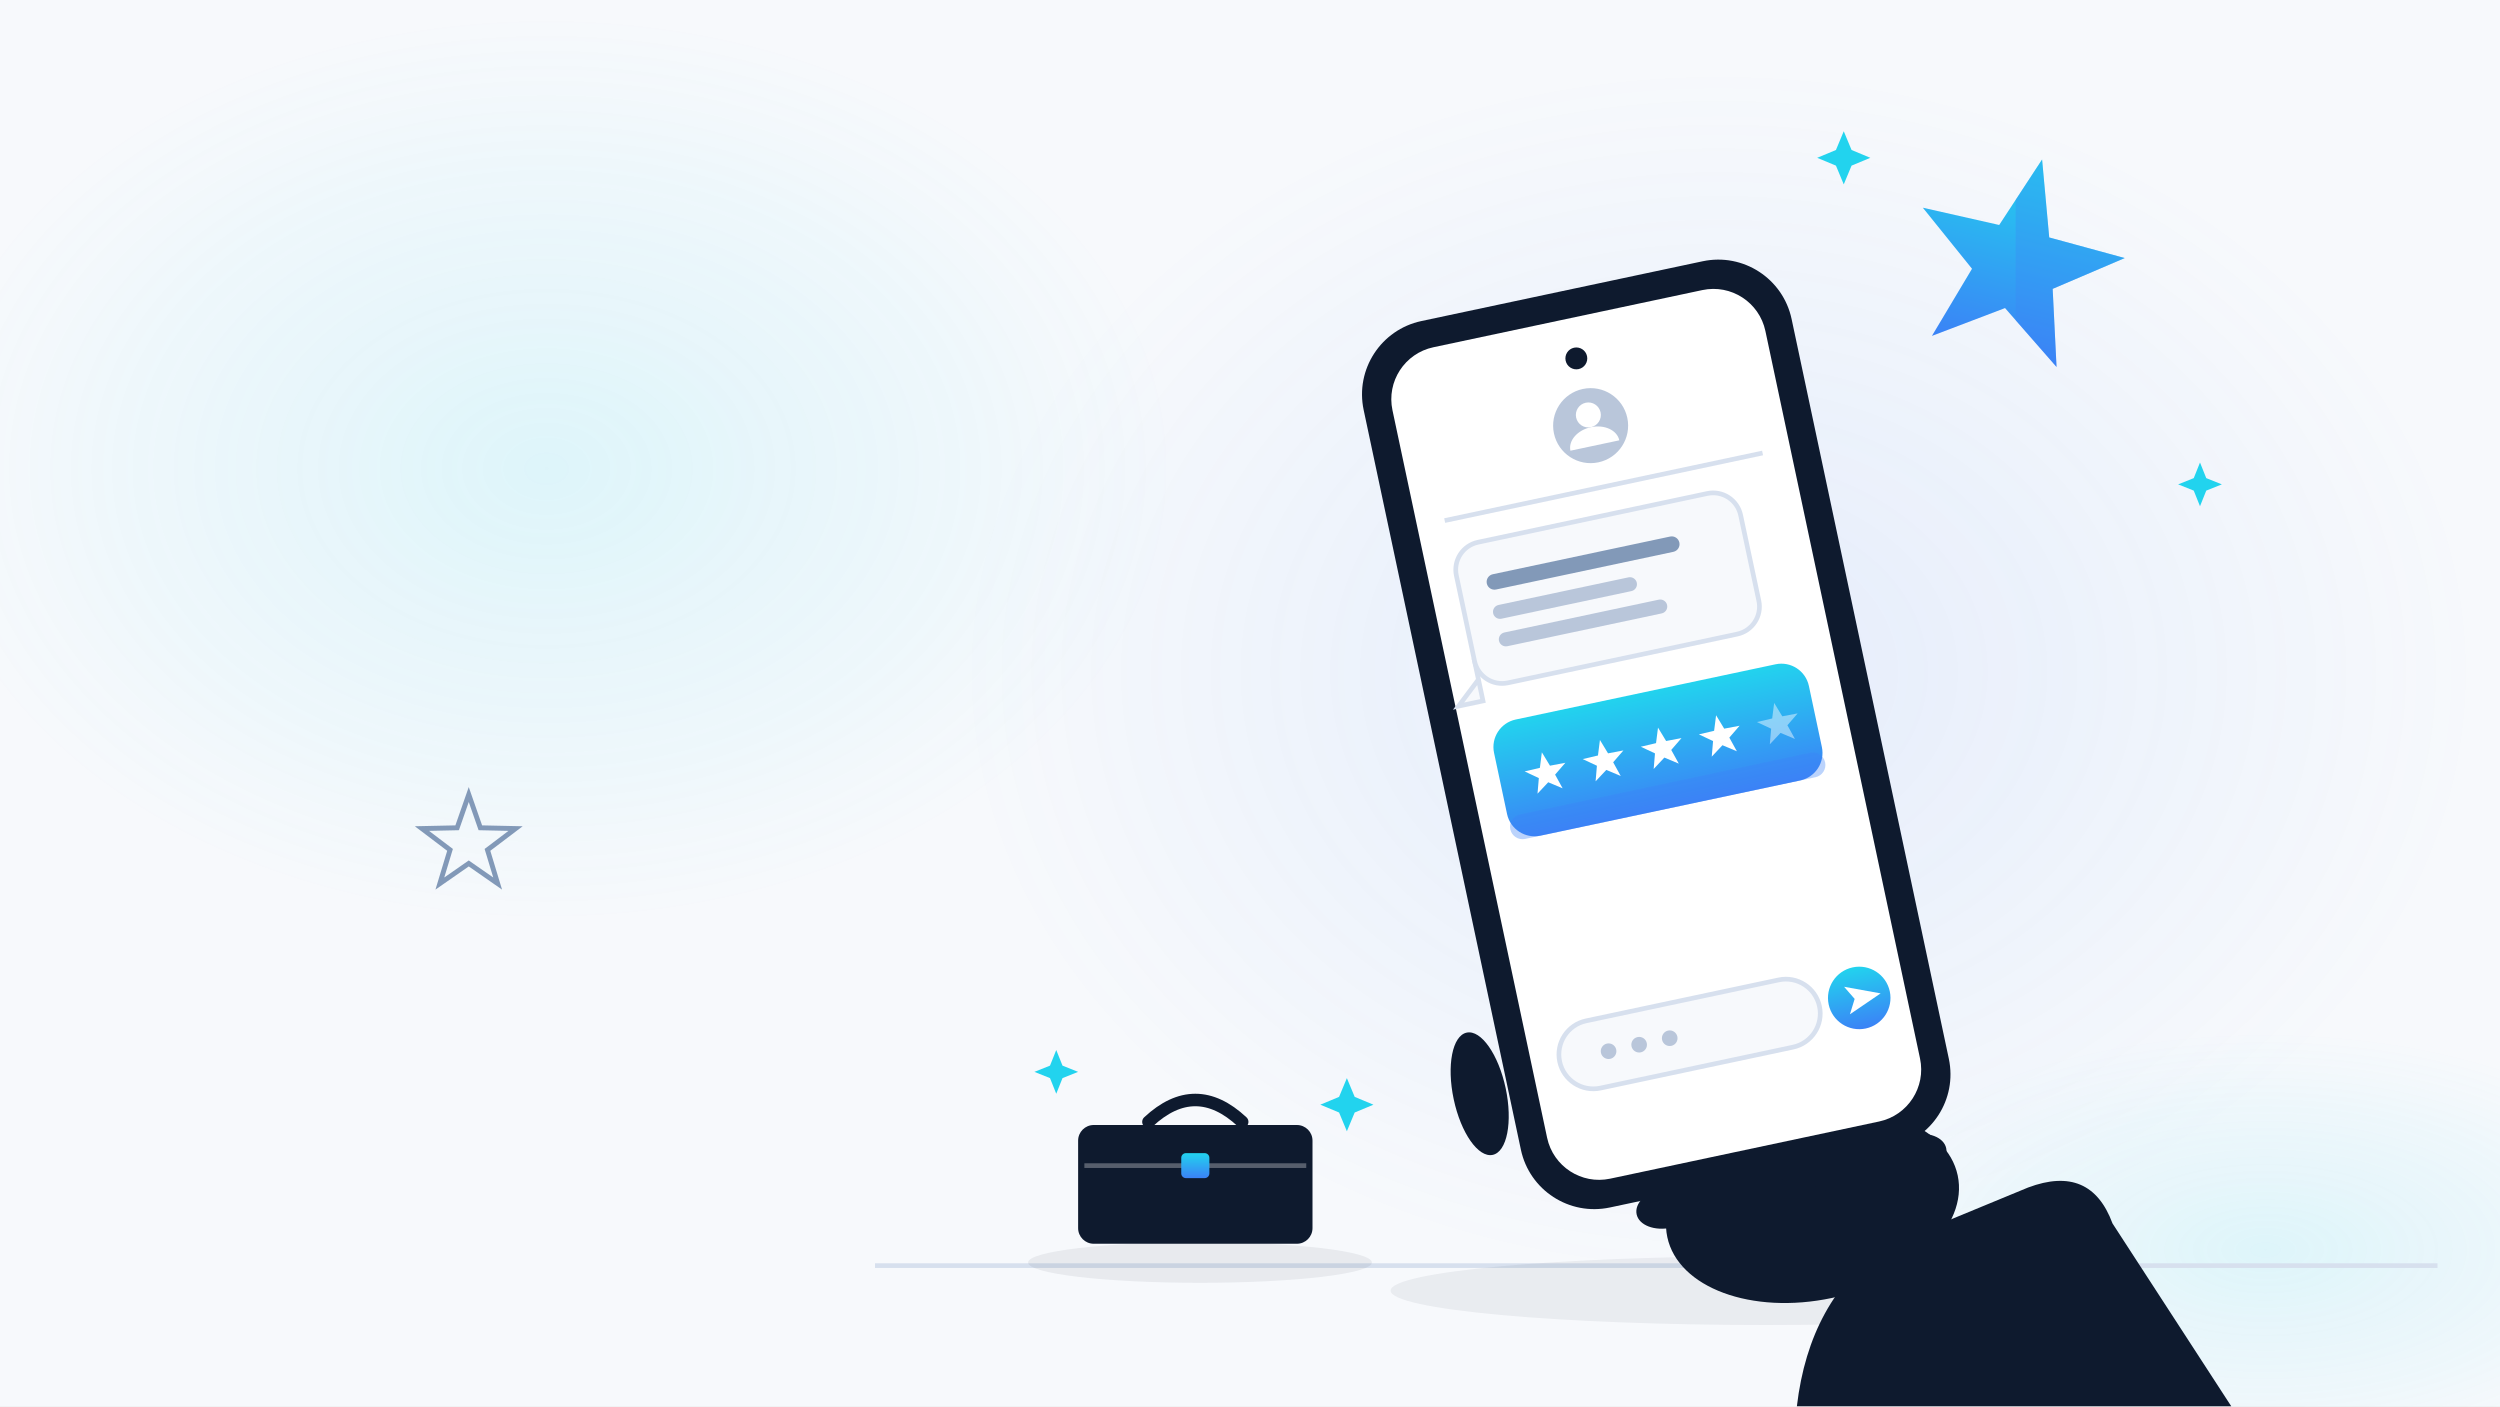
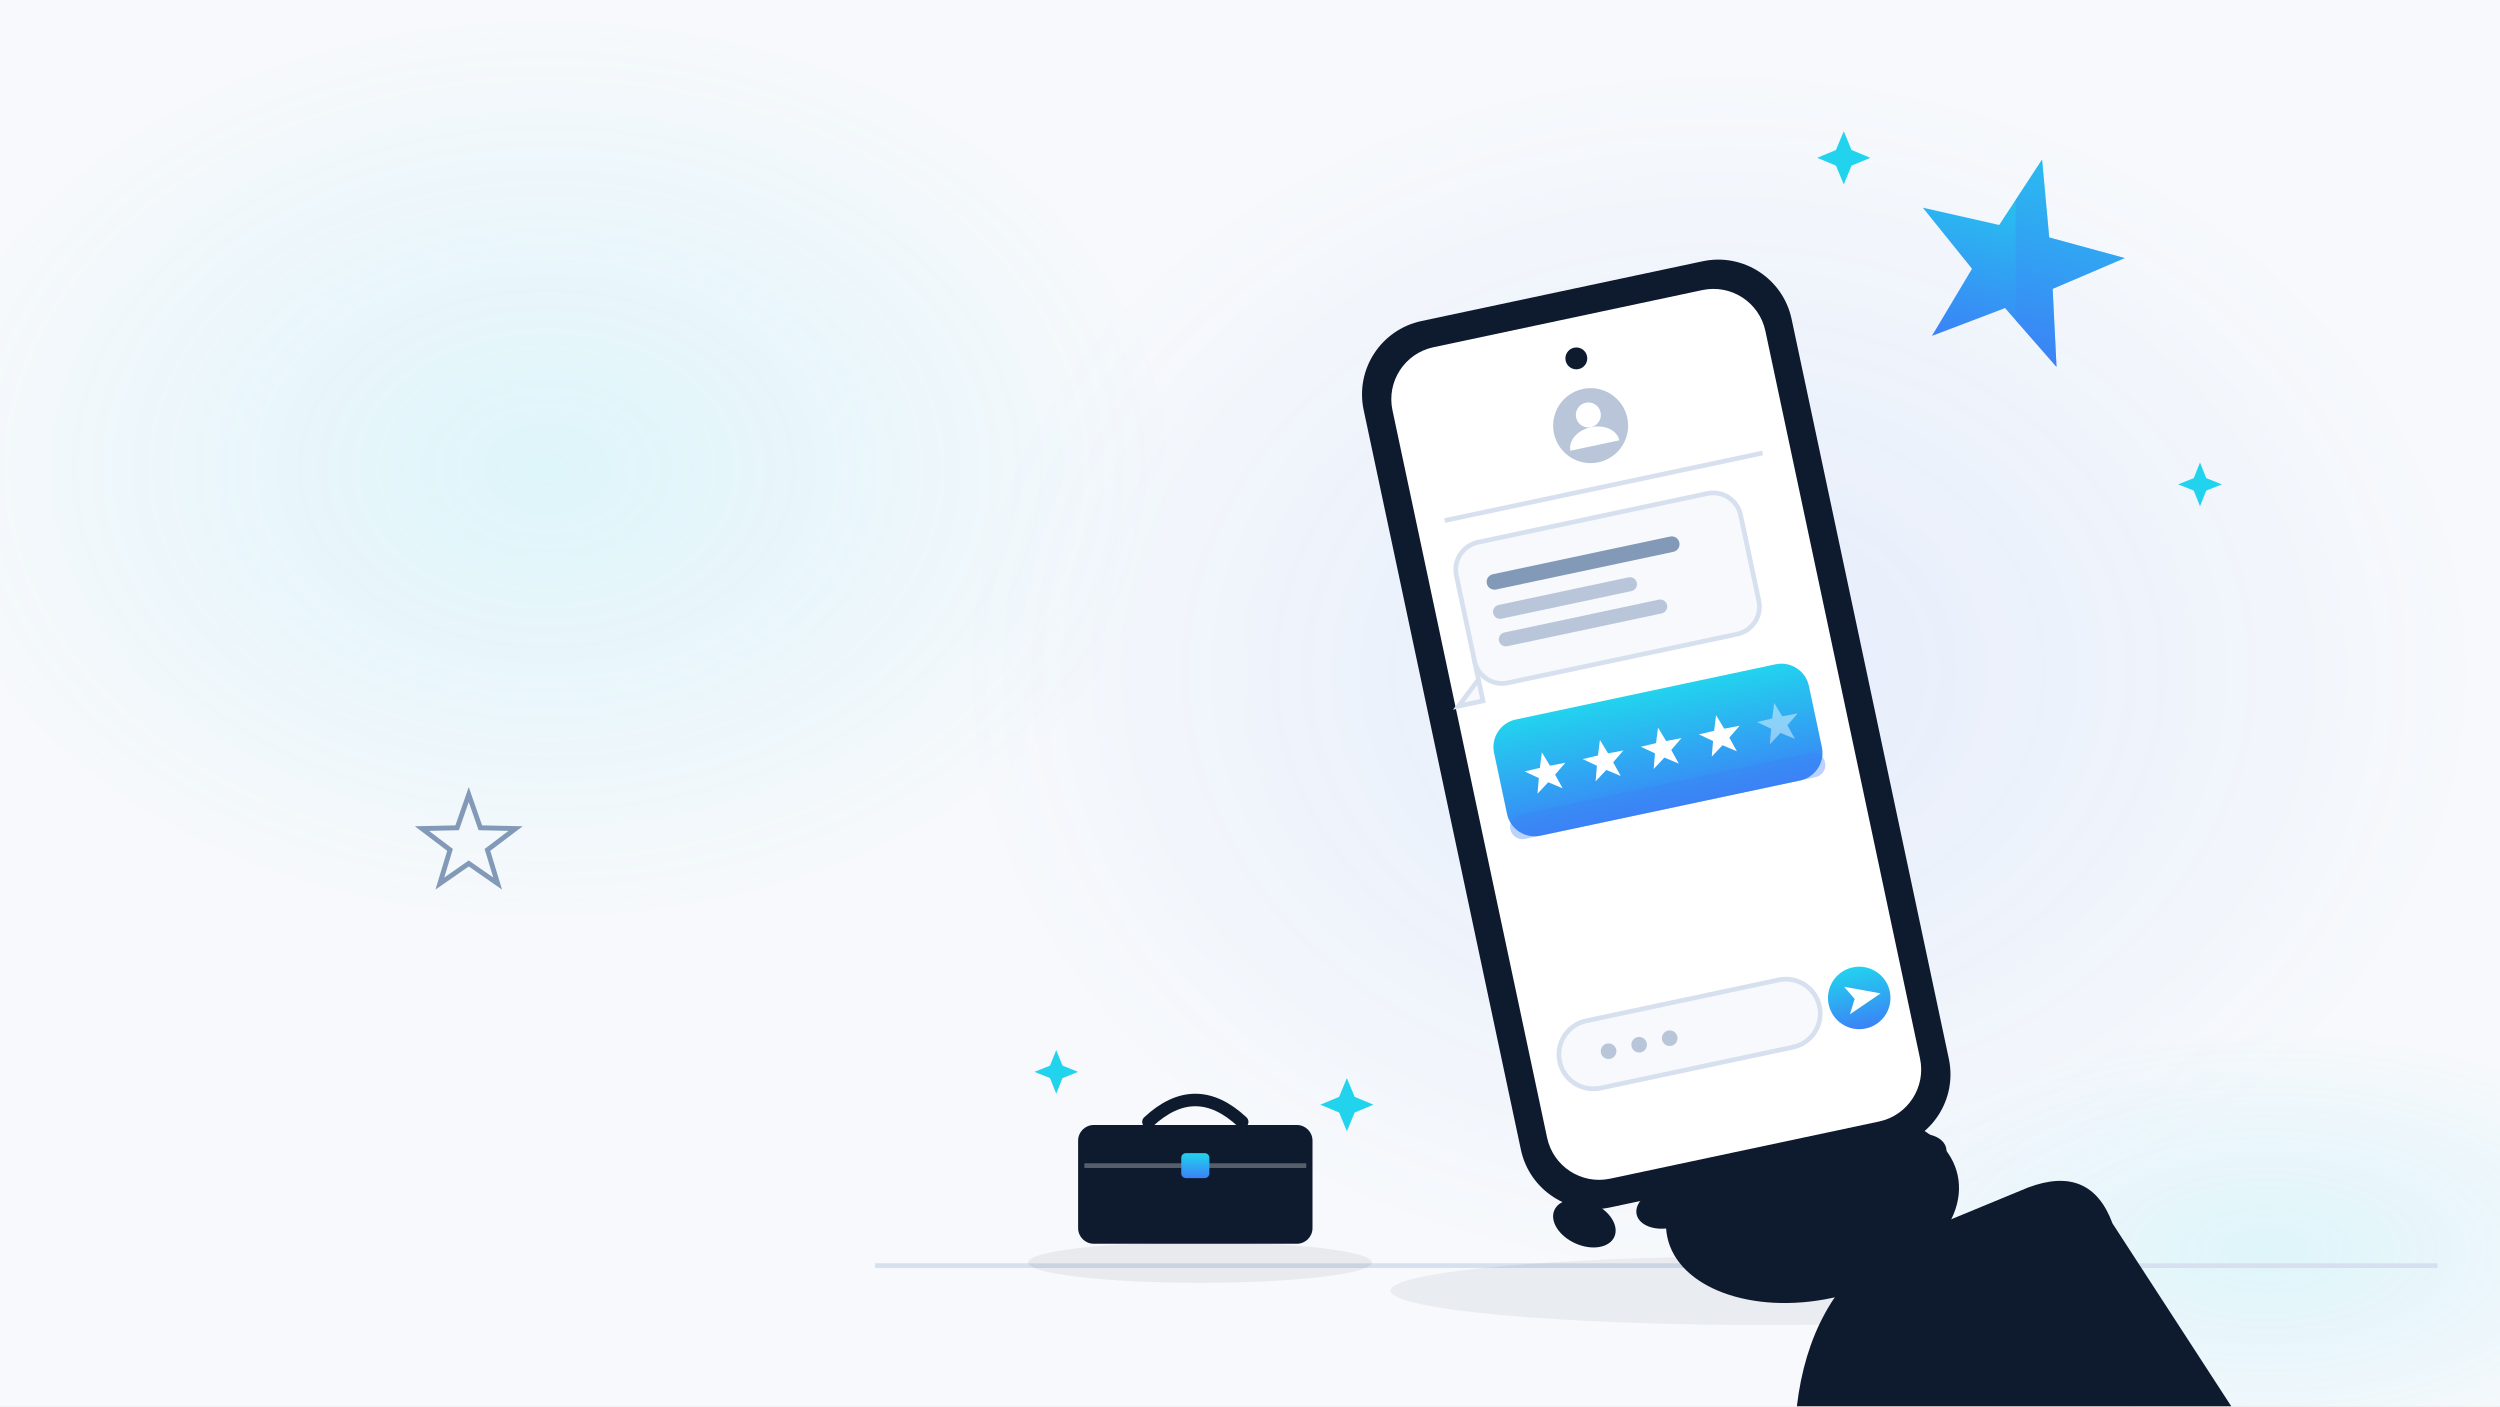
<svg xmlns="http://www.w3.org/2000/svg" viewBox="0 0 1600 900">
  <defs>
    <linearGradient id="g" x1="0" y1="0" x2="0" y2="1">
      <stop offset="0" stop-color="#22d3ee" />
      <stop offset="1" stop-color="#3b82f6" />
    </linearGradient>
    <radialGradient id="wA">
      <stop offset="0" stop-color="#22d3ee" stop-opacity=".12" />
      <stop offset="1" stop-color="#22d3ee" stop-opacity="0" />
    </radialGradient>
    <radialGradient id="wB">
      <stop offset="0" stop-color="#3b82f6" stop-opacity=".10" />
      <stop offset="1" stop-color="#3b82f6" stop-opacity="0" />
    </radialGradient>
    <path id="st" d="M0,-70 L16.5,-22.7 L66.6,-21.6 L26.6,8.7 L41.1,56.6 L0,28 L-41.1,56.6 L-26.6,8.7 L-66.6,-21.6 L-16.5,-22.7 Z" />
    <clipPath id="sc">
      <use href="#st" transform="translate(1290,170) rotate(14)" />
    </clipPath>
  </defs>
  <rect width="1600" height="900" fill="#f7f9fc" />
  <ellipse cx="350" cy="300" rx="400" ry="290" fill="url(#wA)" />
  <ellipse cx="1100" cy="430" rx="490" ry="390" fill="url(#wB)" />
  <ellipse cx="1450" cy="800" rx="280" ry="140" fill="url(#wA)" />
  <line x1="560" y1="810" x2="1560" y2="810" stroke="#d7e0ee" stroke-width="3" />
  <ellipse cx="1130" cy="826" rx="240" ry="22" fill="#0e1a2e" opacity=".06" />
  <ellipse cx="768" cy="808" rx="110" ry="13" fill="#0e1a2e" opacity=".07" />
  <use href="#st" transform="translate(300,540) scale(.45)" fill="none" stroke="#8299b8" stroke-width="7" />
  <path d="M735,718 Q765,690 795,718" fill="none" stroke="#0e1a2e" stroke-width="8" stroke-linecap="round" />
  <rect x="690" y="720" width="150" height="76" rx="10" fill="#0e1a2e" />
  <line x1="694" y1="746" x2="836" y2="746" stroke="#ffffff" stroke-width="3" opacity=".3" />
  <rect x="756" y="738" width="18" height="16" rx="3" fill="url(#g)" />
  <path d="M862,690 l5,12 12,5 -12,5 -5,12 -5,-12 -12,-5 12,-5 Z" fill="#22d3ee" />
  <path d="M676,672 l4,10 10,4 -10,4 -4,10 -4,-10 -10,-4 10,-4 Z" fill="#22d3ee" />
  <path d="M1150,900 Q1158,832 1206,798 L1298,760 Q1338,745 1352,783 L1428,900 Z" fill="#0e1a2e" />
  <ellipse cx="1160" cy="772" rx="95" ry="60" fill="#0e1a2e" transform="rotate(-12 1160 772)" />
  <g transform="rotate(-12 1060 470)">
    <rect x="920" y="180" width="280" height="580" rx="48" fill="#0e1a2e" />
    <rect x="938" y="198" width="244" height="544" rx="34" fill="#ffffff" />
    <circle cx="1060" cy="224" r="7" fill="#0e1a2e" />
    <circle cx="1060" cy="268" r="24" fill="#b9c6da" />
    <circle cx="1060" cy="261" r="8" fill="#ffffff" />
    <path d="M1044,281 a16,12 0 0 1 32,0 Z" fill="#ffffff" />
    <line x1="956" y1="308" x2="1164" y2="308" stroke="#d7e0ee" stroke-width="3" />
    <path d="M956,398 v14 l-16,14 h16 Z" fill="#f7f9fc" stroke="#d7e0ee" stroke-width="3" />
    <rect x="956" y="326" width="186" height="92" rx="18" fill="#f7f9fc" stroke="#d7e0ee" stroke-width="3" />
    <rect x="974" y="348" width="126" height="10" rx="5" fill="#8299b8" />
    <rect x="974" y="368" width="94" height="9" rx="4.5" fill="#b9c6da" />
    <rect x="974" y="386" width="110" height="9" rx="4.5" fill="#b9c6da" />
    <rect x="956" y="442" width="206" height="76" rx="18" fill="url(#g)" />
    <rect x="956" y="502" width="206" height="16" rx="8" fill="#3b82f6" opacity=".35" />
    <use href="#st" transform="translate(986,480) scale(.2)" fill="#ffffff" />
    <use href="#st" transform="translate(1024,480) scale(.2)" fill="#ffffff" />
    <use href="#st" transform="translate(1062,480) scale(.2)" fill="#ffffff" />
    <use href="#st" transform="translate(1100,480) scale(.2)" fill="#ffffff" />
    <use href="#st" transform="translate(1138,480) scale(.2)" fill="#ffffff" opacity=".45" />
    <rect x="956" y="640" width="170" height="44" rx="22" fill="#f7f9fc" stroke="#d7e0ee" stroke-width="3" />
    <circle cx="988" cy="662" r="5" fill="#b9c6da" />
    <circle cx="1008" cy="662" r="5" fill="#b9c6da" />
    <circle cx="1028" cy="662" r="5" fill="#b9c6da" />
    <circle cx="1152" cy="662" r="20" fill="url(#g)" />
    <polygon points="1144,653 1166,662 1144,671 1149,662" fill="#ffffff" />
  </g>
+   <ellipse cx="1014" cy="783" rx="21" ry="14" fill="#0e1a2e" transform="rotate(24 1014 783)" />
  <ellipse cx="1067" cy="773" rx="20" ry="13" fill="#0e1a2e" transform="rotate(-12 1067 773)" />
  <ellipse cx="1122" cy="761" rx="20" ry="13" fill="#0e1a2e" transform="rotate(-12 1122 761)" />
  <ellipse cx="1177" cy="749" rx="20" ry="13" fill="#0e1a2e" transform="rotate(-12 1177 749)" />
  <ellipse cx="1226" cy="739" rx="20" ry="13" fill="#0e1a2e" transform="rotate(-12 1226 739)" />
-   <ellipse cx="947" cy="700" rx="40" ry="17" fill="#0e1a2e" transform="rotate(78 947 700)" />
  <use href="#st" transform="translate(1290,170) rotate(14)" fill="url(#g)" />
  <g clip-path="url(#sc)">
    <rect x="1290" y="60" width="150" height="250" fill="#3b82f6" opacity=".3" />
  </g>
  <path d="M1180,84 l5,12 12,5 -12,5 -5,12 -5,-12 -12,-5 12,-5 Z" fill="#22d3ee" />
  <path d="M1408,296 l4,10 10,4 -10,4 -4,10 -4,-10 -10,-4 10,-4 Z" fill="#22d3ee" />
</svg>
